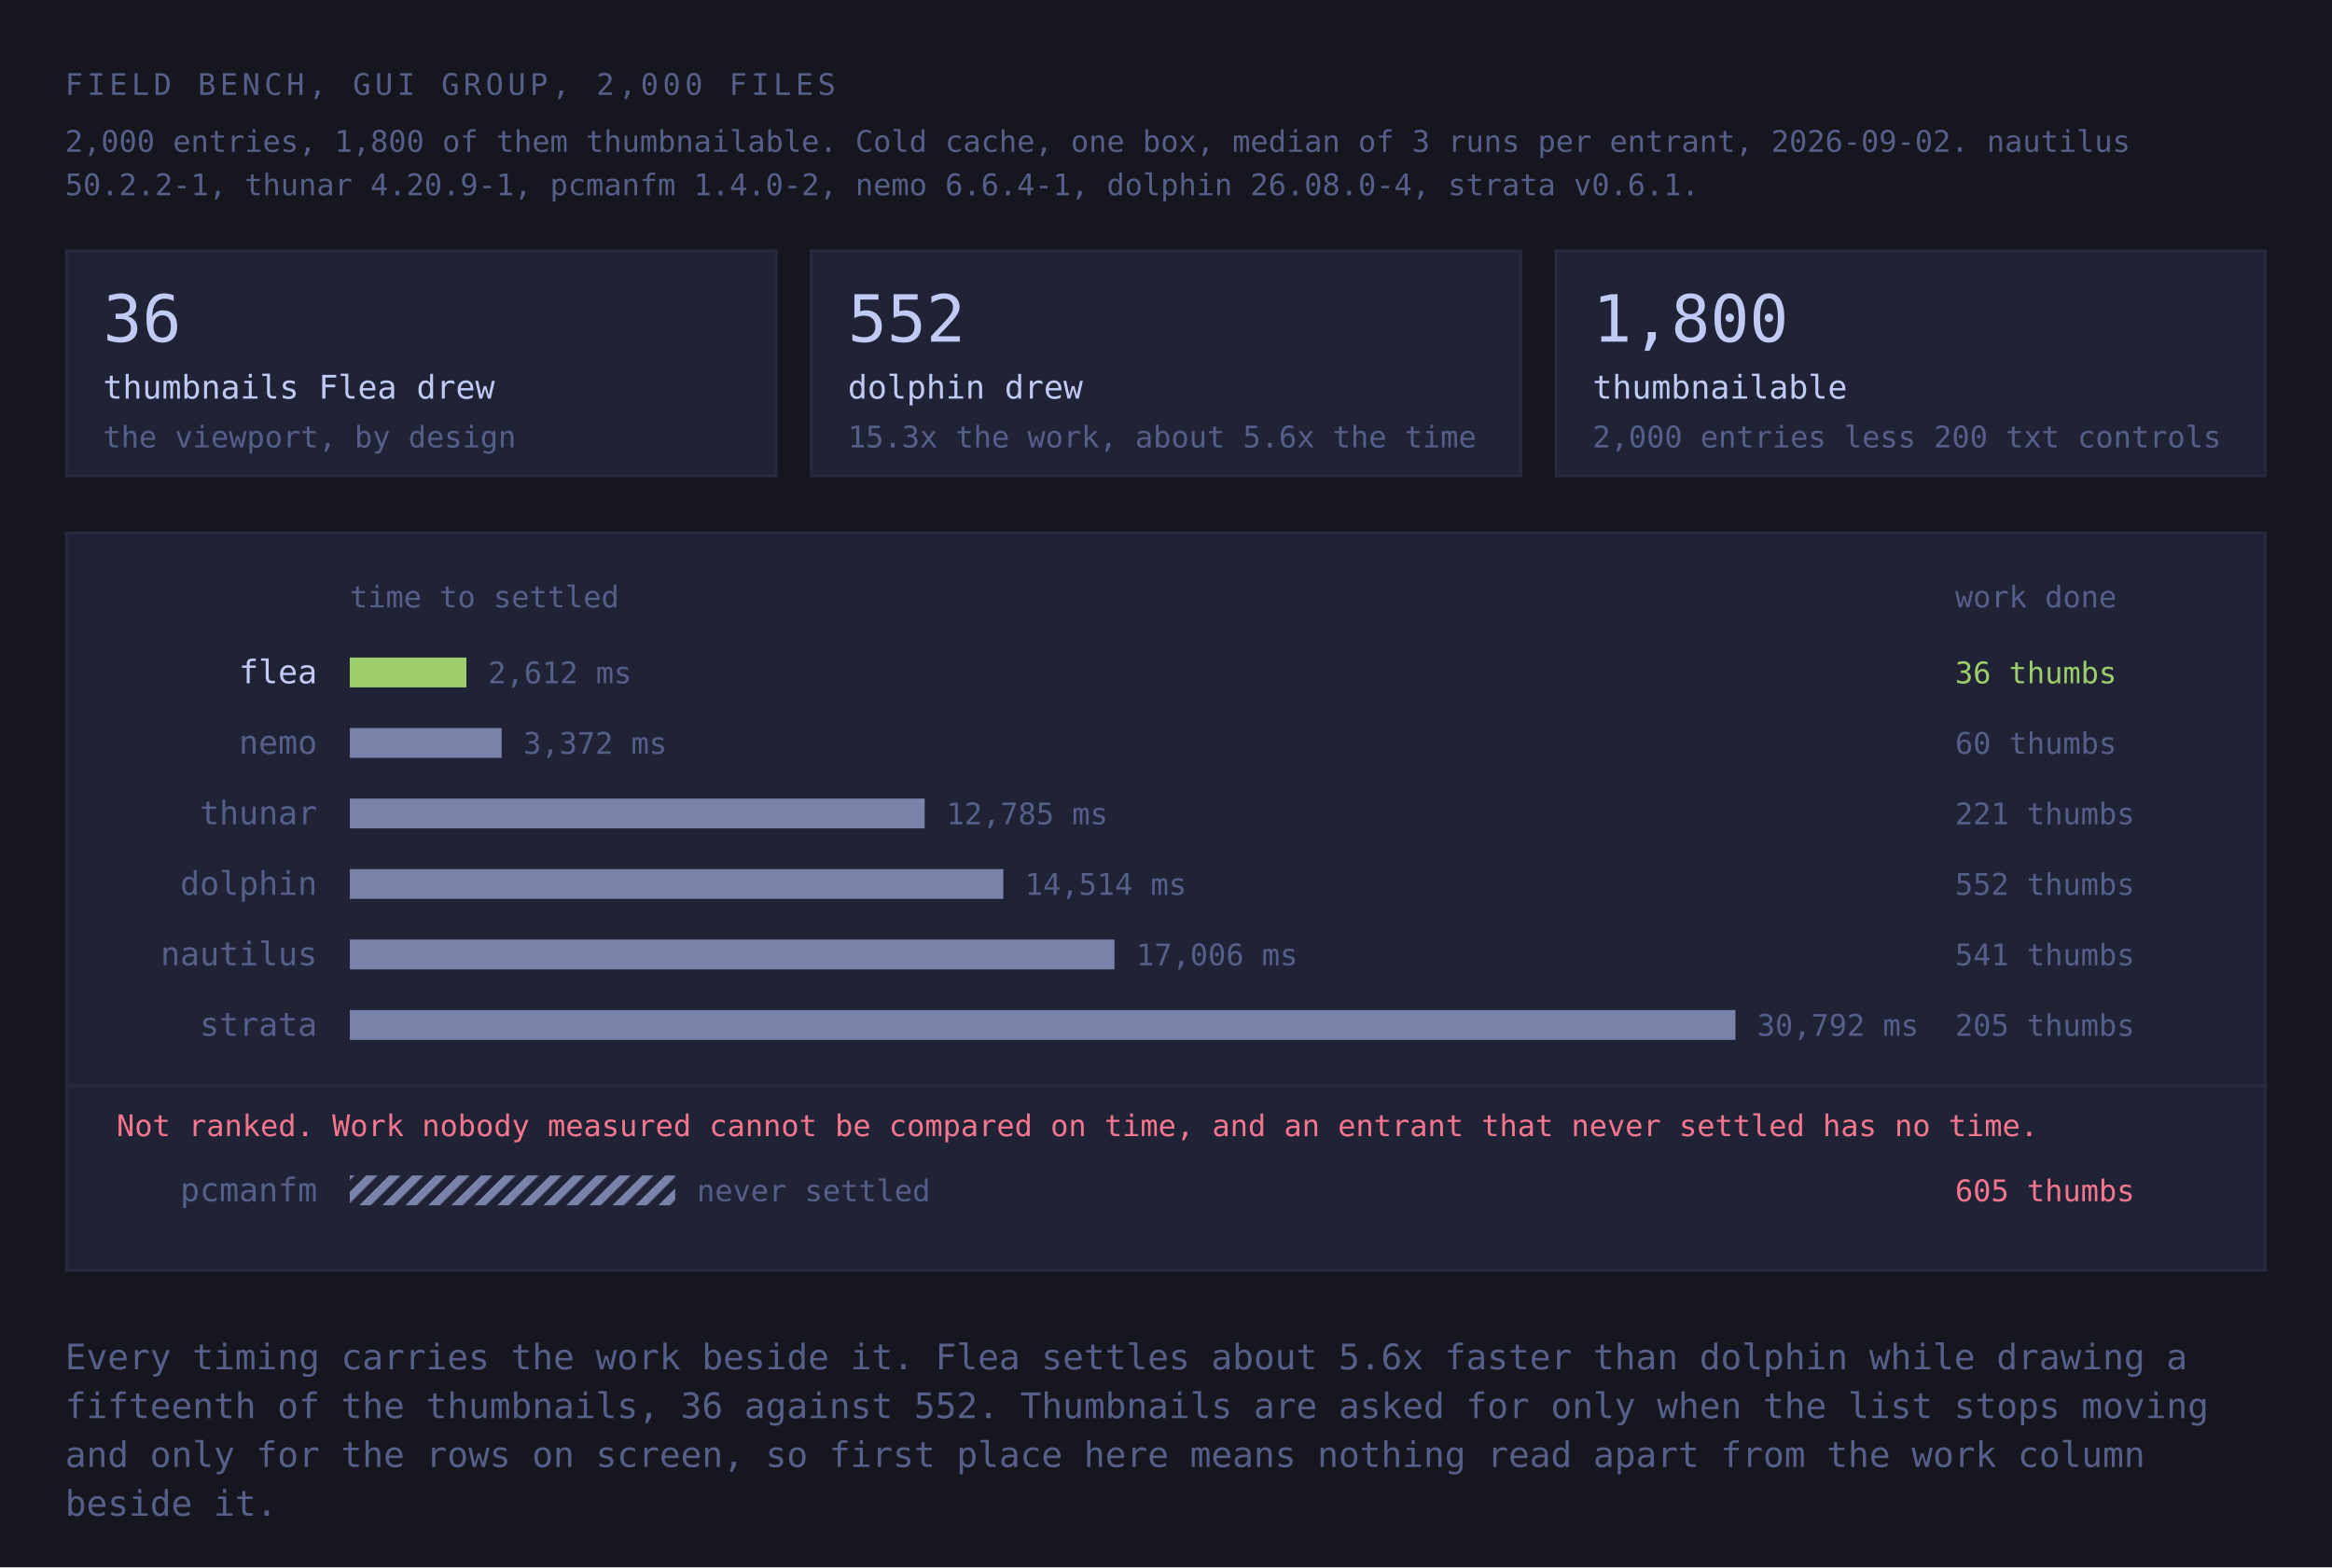
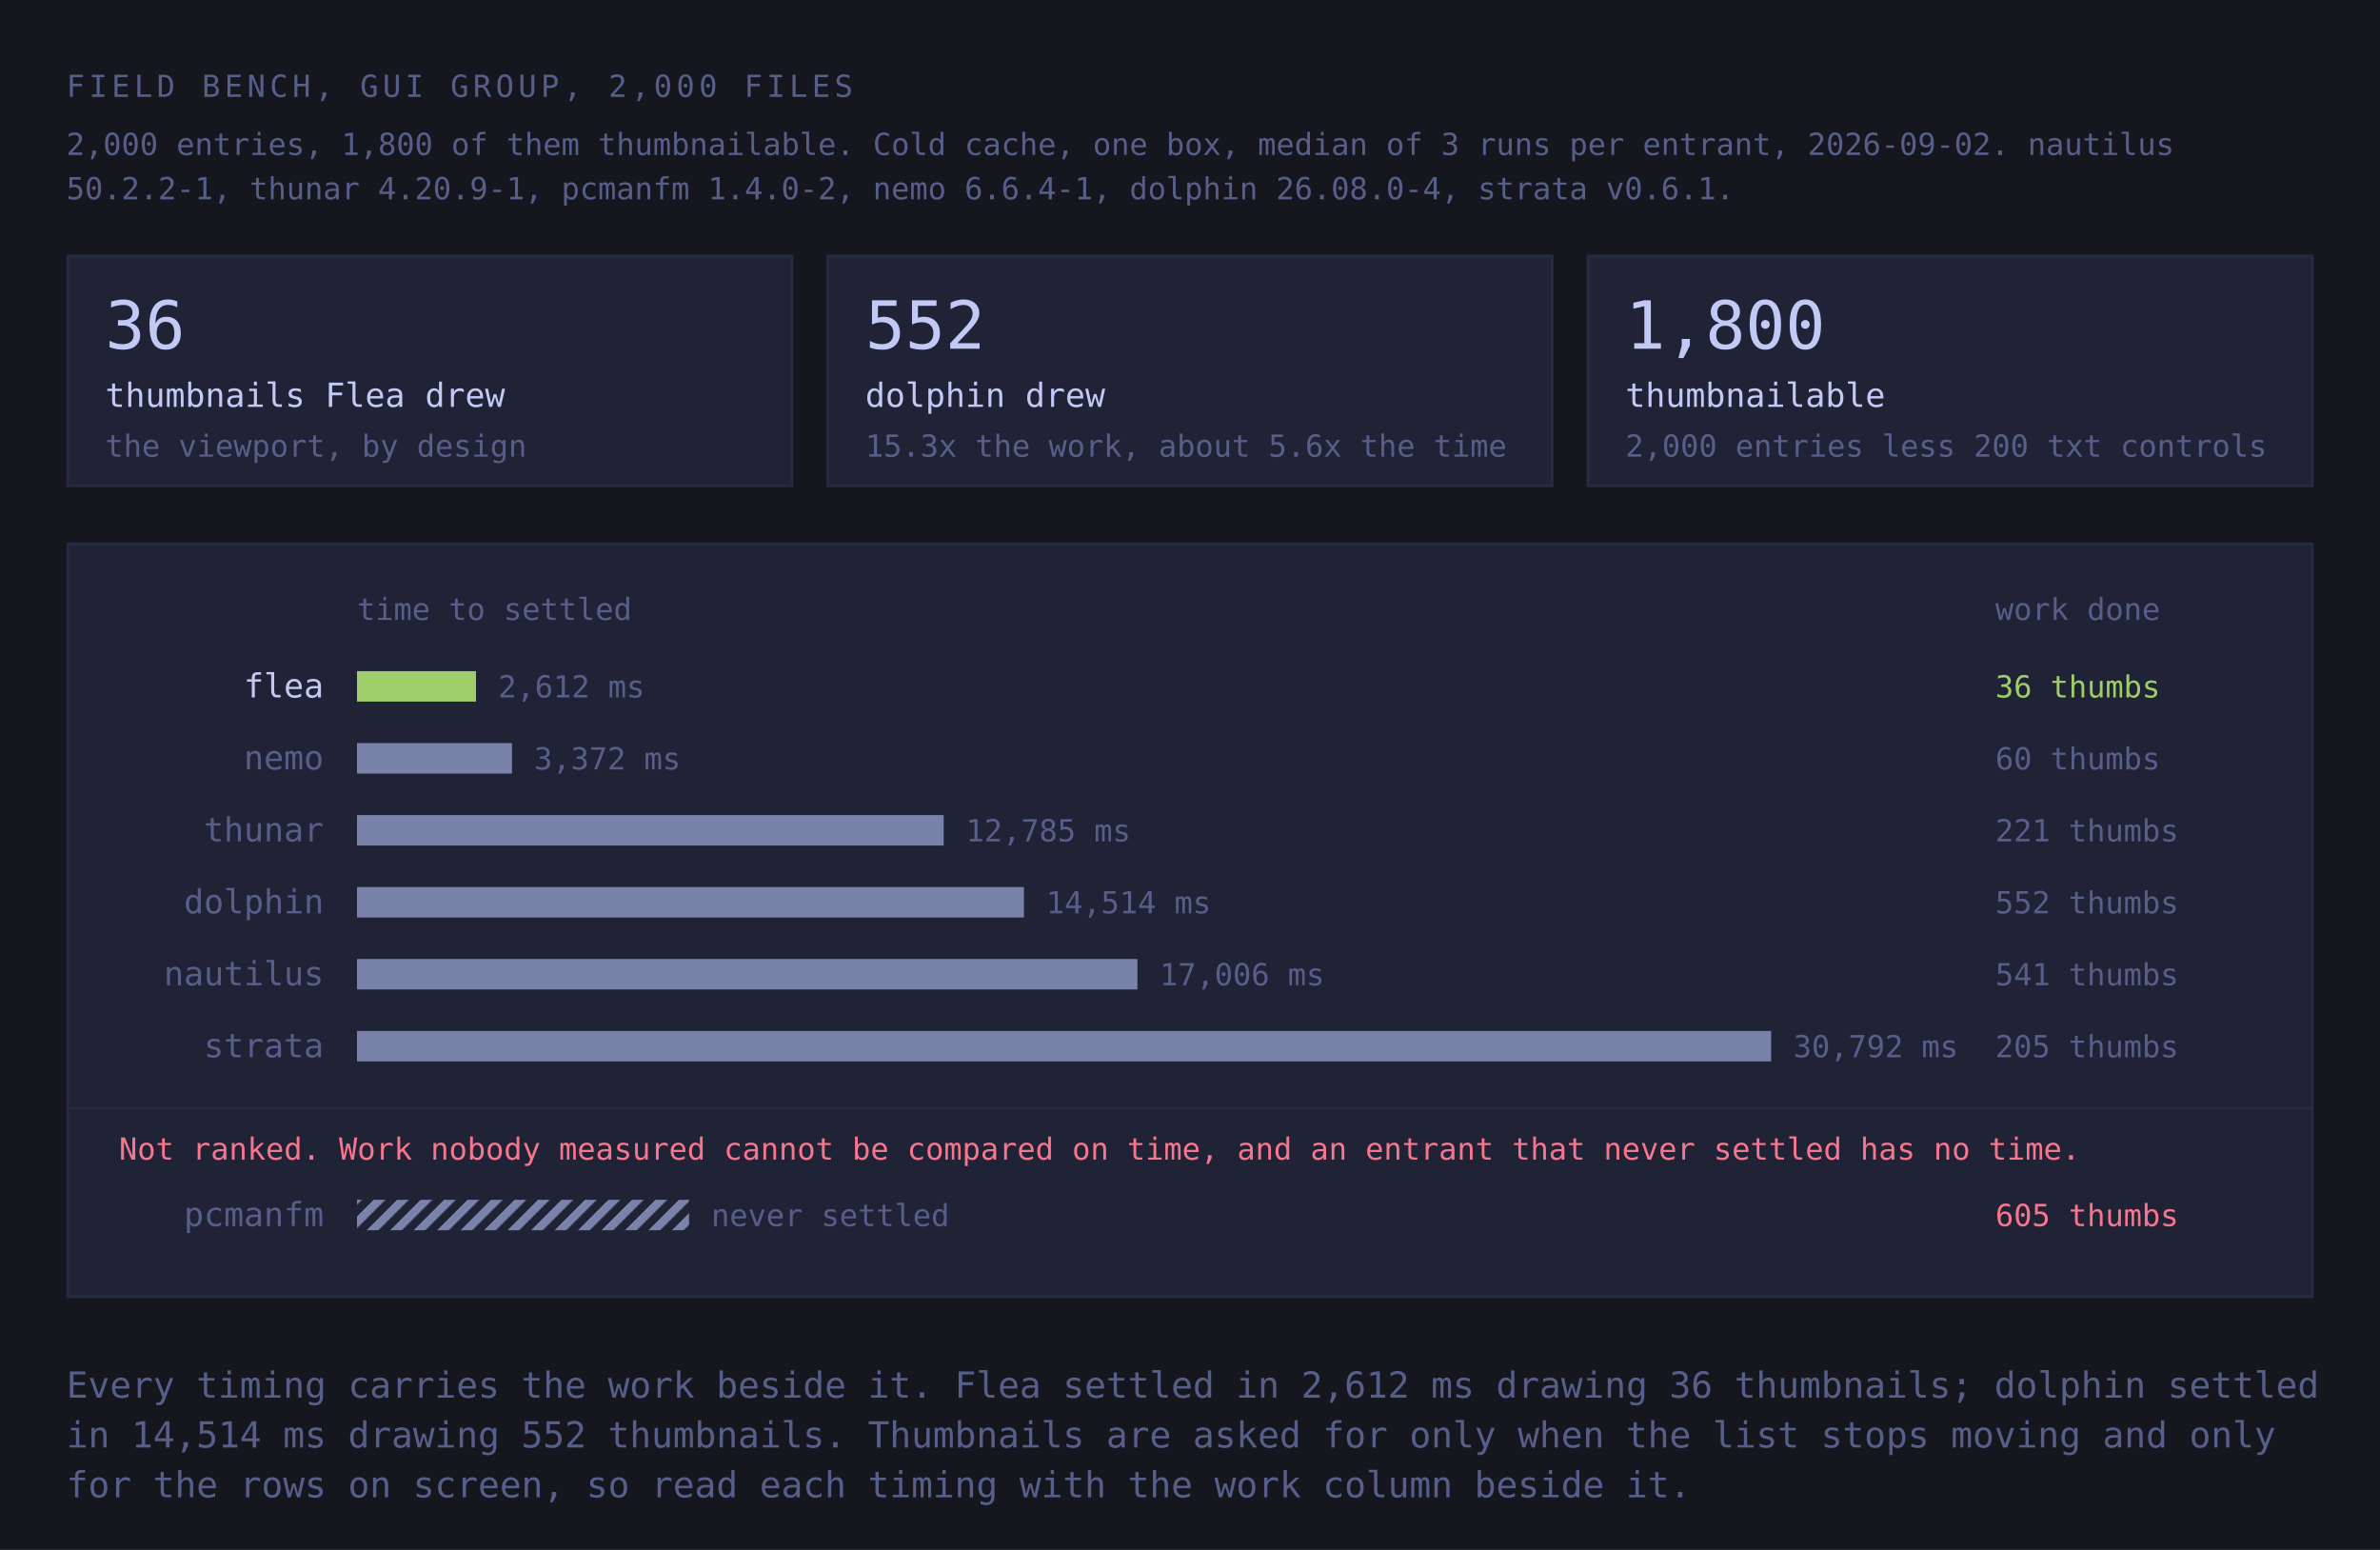
- <svg xmlns="http://www.w3.org/2000/svg" width="860" height="578" viewBox="0 0 860 578" font-family="JetBrains Mono,JetBrainsMono Nerd Font,ui-monospace,SFMono-Regular,Menlo,Consolas,monospace">
+ <svg xmlns="http://www.w3.org/2000/svg" width="860" height="560" viewBox="0 0 860 560" font-family="JetBrains Mono,JetBrainsMono Nerd Font,ui-monospace,SFMono-Regular,Menlo,Consolas,monospace">
  <defs>
    <pattern id="hatch" width="6" height="6" patternUnits="userSpaceOnUse" patternTransform="rotate(45)">
      <rect width="3" height="6" fill="#7982a9" />
    </pattern>
  </defs>
-   <rect width="860" height="578" fill="#16161e" />
+   <rect width="860" height="560" fill="#16161e" />
  <text x="24" y="35" font-size="11" fill="#565f89" font-weight="500" letter-spacing="1.54" font-variant-numeric="tabular-nums">FIELD BENCH, GUI GROUP, 2,000 FILES</text>
  <text x="24" y="56" font-size="11" fill="#565f89" font-variant-numeric="tabular-nums">2,000 entries, 1,800 of them thumbnailable. Cold cache, one box, median of 3 runs per entrant, 2026-09-02. nautilus</text>
  <text x="24" y="72" font-size="11" fill="#565f89" font-variant-numeric="tabular-nums">50.2.2-1, thunar 4.20.9-1, pcmanfm 1.4.0-2, nemo 6.6.4-1, dolphin 26.08.0-4, strata v0.6.1.</text>
  <rect x="24.5" y="92.5" width="261.667" height="83" fill="#1f2335" stroke="#262b40" stroke-width="1" />
  <text x="38.0" y="126" font-size="24" fill="#c0caf5" font-variant-numeric="tabular-nums">36</text>
  <text x="38.0" y="147" font-size="12" fill="#c0caf5" font-variant-numeric="tabular-nums">thumbnails Flea drew</text>
  <text x="38.0" y="165" font-size="11" fill="#565f89" font-variant-numeric="tabular-nums">the viewport, by design</text>
  <rect x="299.167" y="92.5" width="261.667" height="83" fill="#1f2335" stroke="#262b40" stroke-width="1" />
  <text x="312.667" y="126" font-size="24" fill="#c0caf5" font-variant-numeric="tabular-nums">552</text>
  <text x="312.667" y="147" font-size="12" fill="#c0caf5" font-variant-numeric="tabular-nums">dolphin drew</text>
  <text x="312.667" y="165" font-size="11" fill="#565f89" font-variant-numeric="tabular-nums">15.3x the work, about 5.6x the time</text>
  <rect x="573.833" y="92.5" width="261.667" height="83" fill="#1f2335" stroke="#262b40" stroke-width="1" />
  <text x="587.333" y="126" font-size="24" fill="#c0caf5" font-variant-numeric="tabular-nums">1,800</text>
  <text x="587.333" y="147" font-size="12" fill="#c0caf5" font-variant-numeric="tabular-nums">thumbnailable</text>
  <text x="587.333" y="165" font-size="11" fill="#565f89" font-variant-numeric="tabular-nums">2,000 entries less 200 txt controls</text>
  <rect x="24.5" y="196.5" width="811" height="272" fill="#1f2335" stroke="#262b40" stroke-width="1" />
  <text x="129" y="224" font-size="11" fill="#565f89" font-variant-numeric="tabular-nums">time to settled</text>
  <text x="721" y="224" font-size="11" fill="#565f89" font-variant-numeric="tabular-nums">work done</text>
  <text x="117" y="252" font-size="12" fill="#c0caf5" text-anchor="end" font-variant-numeric="tabular-nums">flea</text>
  <rect x="129" y="242.5" width="43" height="11" fill="#9ece6a" />
  <text x="180" y="252" font-size="11" fill="#565f89" font-variant-numeric="tabular-nums">2,612 ms</text>
  <text x="721" y="252" font-size="11" fill="#9ece6a" font-variant-numeric="tabular-nums">36 thumbs</text>
  <text x="117" y="278" font-size="12" fill="#565f89" text-anchor="end" font-variant-numeric="tabular-nums">nemo</text>
  <rect x="129" y="268.5" width="56" height="11" fill="#7982a9" />
  <text x="193" y="278" font-size="11" fill="#565f89" font-variant-numeric="tabular-nums">3,372 ms</text>
  <text x="721" y="278" font-size="11" fill="#565f89" font-variant-numeric="tabular-nums">60 thumbs</text>
  <text x="117" y="304" font-size="12" fill="#565f89" text-anchor="end" font-variant-numeric="tabular-nums">thunar</text>
  <rect x="129" y="294.5" width="212" height="11" fill="#7982a9" />
  <text x="349" y="304" font-size="11" fill="#565f89" font-variant-numeric="tabular-nums">12,785 ms</text>
  <text x="721" y="304" font-size="11" fill="#565f89" font-variant-numeric="tabular-nums">221 thumbs</text>
  <text x="117" y="330" font-size="12" fill="#565f89" text-anchor="end" font-variant-numeric="tabular-nums">dolphin</text>
  <rect x="129" y="320.5" width="241" height="11" fill="#7982a9" />
  <text x="378" y="330" font-size="11" fill="#565f89" font-variant-numeric="tabular-nums">14,514 ms</text>
  <text x="721" y="330" font-size="11" fill="#565f89" font-variant-numeric="tabular-nums">552 thumbs</text>
  <text x="117" y="356" font-size="12" fill="#565f89" text-anchor="end" font-variant-numeric="tabular-nums">nautilus</text>
  <rect x="129" y="346.5" width="282" height="11" fill="#7982a9" />
  <text x="419" y="356" font-size="11" fill="#565f89" font-variant-numeric="tabular-nums">17,006 ms</text>
  <text x="721" y="356" font-size="11" fill="#565f89" font-variant-numeric="tabular-nums">541 thumbs</text>
  <text x="117" y="382" font-size="12" fill="#565f89" text-anchor="end" font-variant-numeric="tabular-nums">strata</text>
  <rect x="129" y="372.5" width="511" height="11" fill="#7982a9" />
  <text x="648" y="382" font-size="11" fill="#565f89" font-variant-numeric="tabular-nums">30,792 ms</text>
  <text x="721" y="382" font-size="11" fill="#565f89" font-variant-numeric="tabular-nums">205 thumbs</text>
  <rect x="25" y="400" width="810" height="1" fill="#262b40" />
  <text x="43" y="419" font-size="11" fill="#f7768e" font-variant-numeric="tabular-nums">Not ranked. Work nobody measured cannot be compared on time, and an entrant that never settled has no time.</text>
  <text x="117" y="443" font-size="12" fill="#565f89" text-anchor="end" font-variant-numeric="tabular-nums">pcmanfm</text>
  <rect x="129" y="433.5" width="120" height="11" fill="url(#hatch)" />
  <text x="257" y="443" font-size="11" fill="#565f89" font-variant-numeric="tabular-nums">never settled</text>
  <text x="721" y="443" font-size="11" fill="#f7768e" font-variant-numeric="tabular-nums">605 thumbs</text>
-   <text x="24" y="505" font-size="13" fill="#565f89" font-variant-numeric="tabular-nums">Every timing carries the work beside it. Flea settles about 5.6x faster than dolphin while drawing a</text>
-   <text x="24" y="523" font-size="13" fill="#565f89" font-variant-numeric="tabular-nums">fifteenth of the thumbnails, 36 against 552. Thumbnails are asked for only when the list stops moving</text>
-   <text x="24" y="541" font-size="13" fill="#565f89" font-variant-numeric="tabular-nums">and only for the rows on screen, so first place here means nothing read apart from the work column</text>
-   <text x="24" y="559" font-size="13" fill="#565f89" font-variant-numeric="tabular-nums">beside it.</text>
+   <text x="24" y="505" font-size="13" fill="#565f89" font-variant-numeric="tabular-nums">Every timing carries the work beside it. Flea settled in 2,612 ms drawing 36 thumbnails; dolphin settled</text>
+   <text x="24" y="523" font-size="13" fill="#565f89" font-variant-numeric="tabular-nums">in 14,514 ms drawing 552 thumbnails. Thumbnails are asked for only when the list stops moving and only</text>
+   <text x="24" y="541" font-size="13" fill="#565f89" font-variant-numeric="tabular-nums">for the rows on screen, so read each timing with the work column beside it.</text>
</svg>
